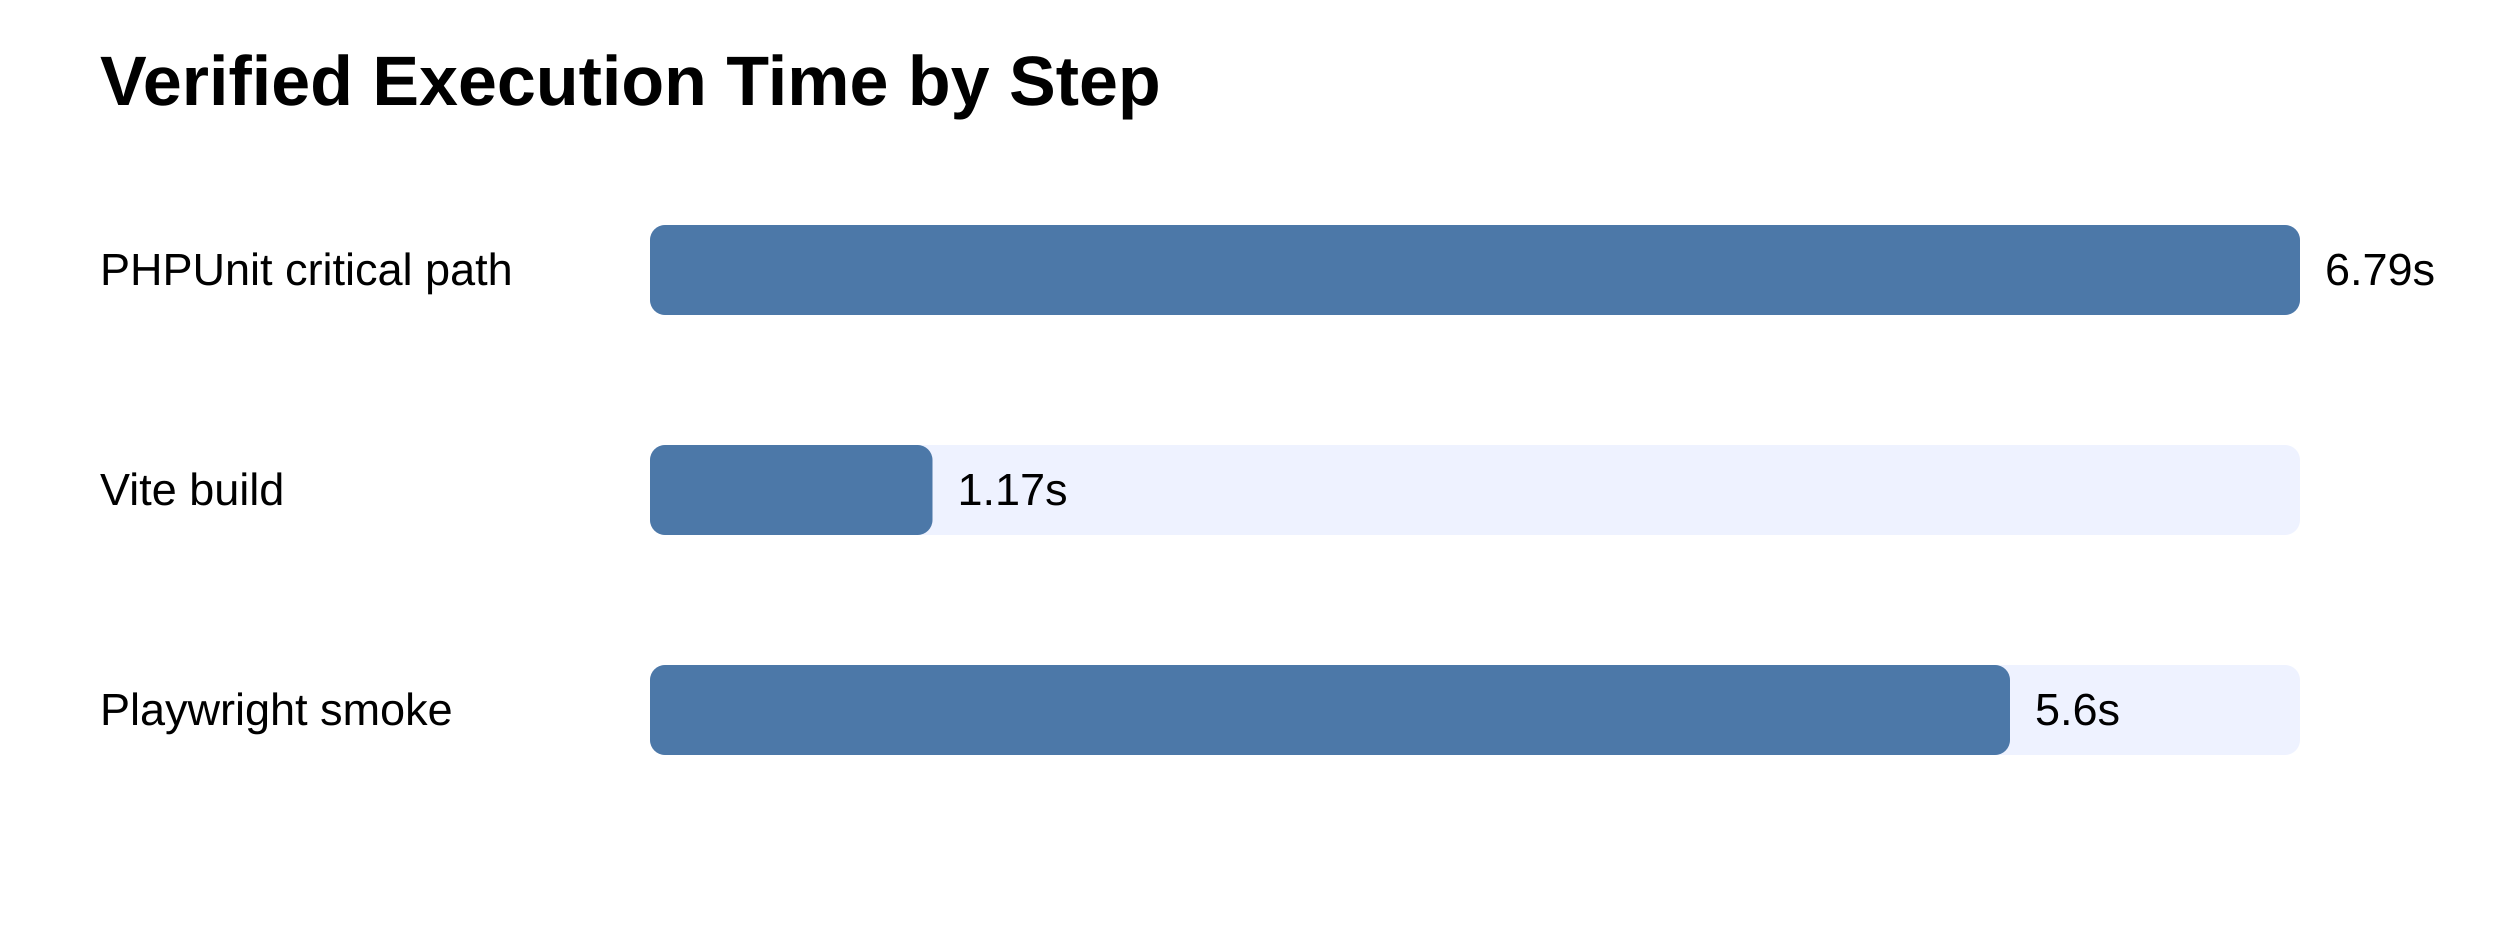
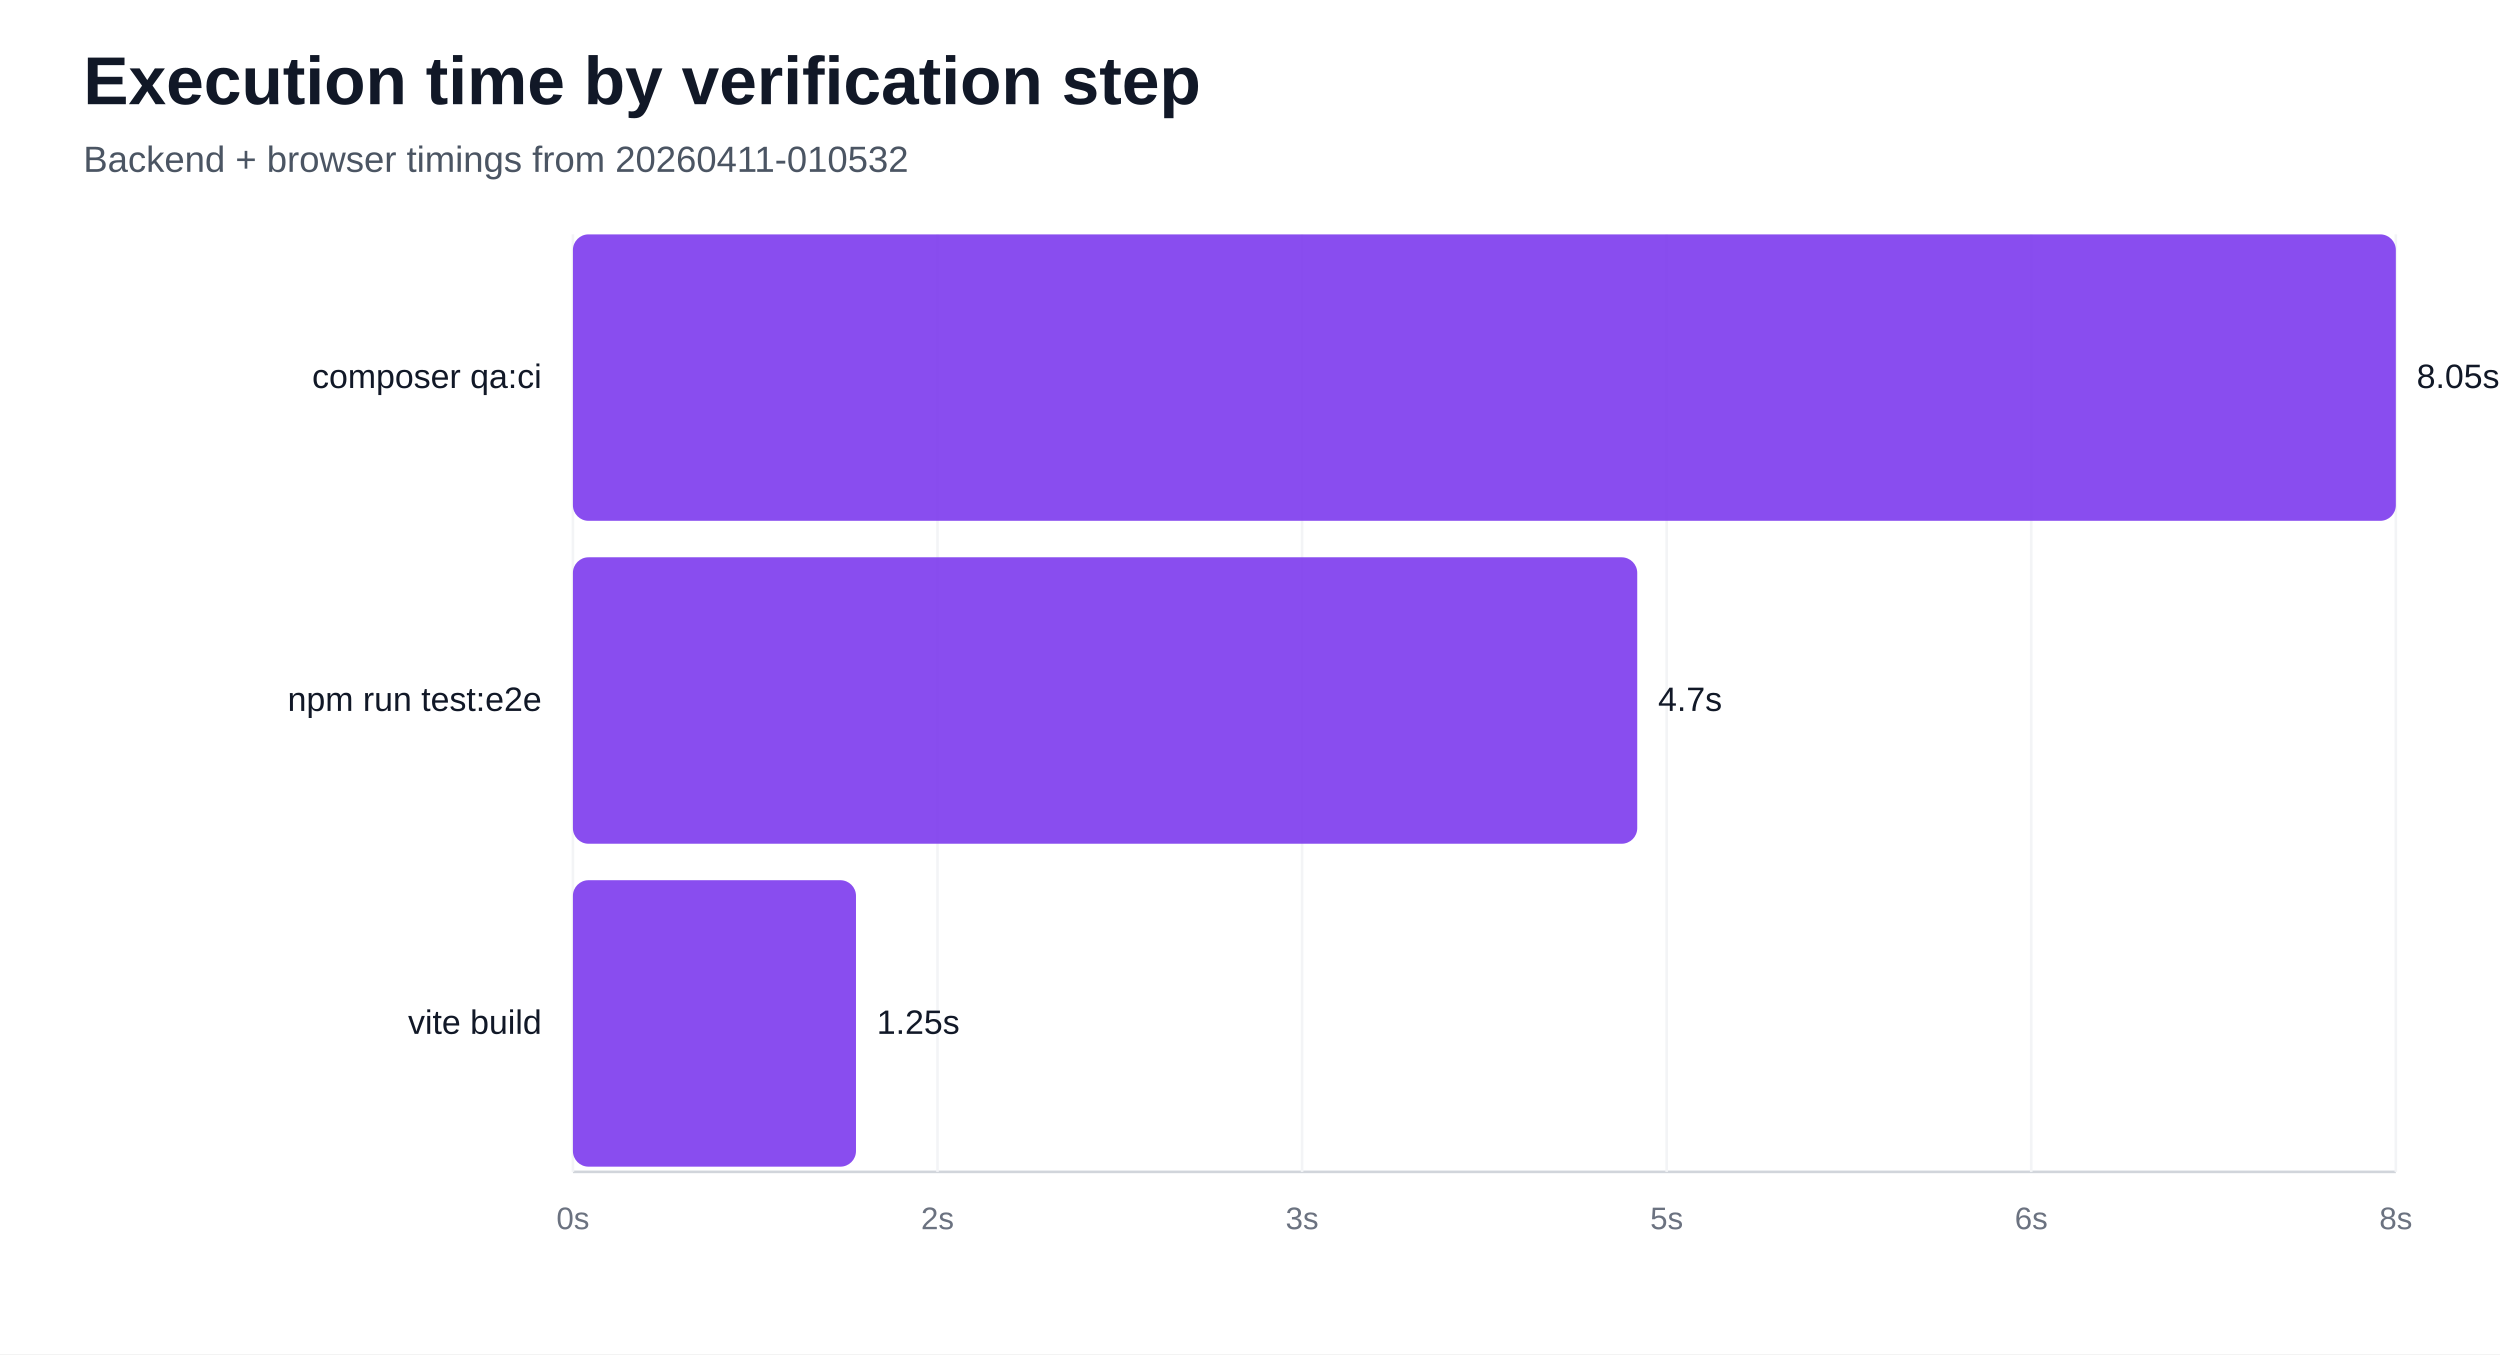
- <svg xmlns="http://www.w3.org/2000/svg" width="1000" height="374" viewBox="0 0 1000 374">
+ <svg xmlns="http://www.w3.org/2000/svg" width="960" height="520" viewBox="0 0 960 520">
  <rect width="100%" height="100%" fill="#ffffff" />
-   <text x="40" y="42" font-size="28" font-family="Arial, sans-serif" font-weight="bold">Verified Execution Time by Step</text>
-   <text x="40" y="114" font-size="18" font-family="Arial, sans-serif">PHPUnit critical path</text>
-   <rect x="260" y="90" width="660" height="36" fill="#eef2ff" rx="6" />
-   <rect x="260" y="90" width="660" height="36" fill="#4C78A8" rx="6" />
-   <text x="930" y="114" font-size="18" font-family="Arial, sans-serif">6.79s</text>
-   <text x="40" y="202" font-size="18" font-family="Arial, sans-serif">Vite build</text>
-   <rect x="260" y="178" width="660" height="36" fill="#eef2ff" rx="6" />
-   <rect x="260" y="178" width="113" height="36" fill="#4C78A8" rx="6" />
-   <text x="383" y="202" font-size="18" font-family="Arial, sans-serif">1.17s</text>
-   <text x="40" y="290" font-size="18" font-family="Arial, sans-serif">Playwright smoke</text>
-   <rect x="260" y="266" width="660" height="36" fill="#eef2ff" rx="6" />
-   <rect x="260" y="266" width="544" height="36" fill="#4C78A8" rx="6" />
-   <text x="814" y="290" font-size="18" font-family="Arial, sans-serif">5.6s</text>
+   <text x="32" y="40" font-family="Arial, Helvetica, sans-serif" font-size="26" font-weight="700" fill="#111827">Execution time by verification step</text>
+   <text x="32" y="66" font-family="Arial, Helvetica, sans-serif" font-size="14" fill="#4b5563">Backend + browser timings from 20260411-010532</text>
+   <line x1="220" y1="450" x2="920" y2="450" stroke="#d1d5db" stroke-width="1" />
+   <line x1="220.0" y1="90" x2="220.0" y2="450" stroke="#f3f4f6" stroke-width="1" />
+   <text x="220.0" y="472" text-anchor="middle" font-family="Arial, Helvetica, sans-serif" font-size="12" fill="#6b7280">0s</text>
+   <line x1="360.0" y1="90" x2="360.0" y2="450" stroke="#f3f4f6" stroke-width="1" />
+   <text x="360.0" y="472" text-anchor="middle" font-family="Arial, Helvetica, sans-serif" font-size="12" fill="#6b7280">2s</text>
+   <line x1="500.0" y1="90" x2="500.0" y2="450" stroke="#f3f4f6" stroke-width="1" />
+   <text x="500.0" y="472" text-anchor="middle" font-family="Arial, Helvetica, sans-serif" font-size="12" fill="#6b7280">3s</text>
+   <line x1="640.0" y1="90" x2="640.0" y2="450" stroke="#f3f4f6" stroke-width="1" />
+   <text x="640.0" y="472" text-anchor="middle" font-family="Arial, Helvetica, sans-serif" font-size="12" fill="#6b7280">5s</text>
+   <line x1="780.0" y1="90" x2="780.0" y2="450" stroke="#f3f4f6" stroke-width="1" />
+   <text x="780.0" y="472" text-anchor="middle" font-family="Arial, Helvetica, sans-serif" font-size="12" fill="#6b7280">6s</text>
+   <line x1="920.0" y1="90" x2="920.0" y2="450" stroke="#f3f4f6" stroke-width="1" />
+   <text x="920.0" y="472" text-anchor="middle" font-family="Arial, Helvetica, sans-serif" font-size="12" fill="#6b7280">8s</text>
+   <text x="208" y="149.0" text-anchor="end" font-family="Arial, Helvetica, sans-serif" font-size="13" fill="#111827">composer qa:ci</text>
+   <rect x="220" y="90" width="700.0" height="110" rx="6" fill="#7c3aed" opacity="0.9" />
+   <text x="928.0" y="149.0" font-family="Arial, Helvetica, sans-serif" font-size="13" fill="#111827">8.05s</text>
+   <text x="208" y="273.0" text-anchor="end" font-family="Arial, Helvetica, sans-serif" font-size="13" fill="#111827">npm run test:e2e</text>
+   <rect x="220" y="214" width="408.7" height="110" rx="6" fill="#7c3aed" opacity="0.9" />
+   <text x="636.7" y="273.0" font-family="Arial, Helvetica, sans-serif" font-size="13" fill="#111827">4.7s</text>
+   <text x="208" y="397.0" text-anchor="end" font-family="Arial, Helvetica, sans-serif" font-size="13" fill="#111827">vite build</text>
+   <rect x="220" y="338" width="108.7" height="110" rx="6" fill="#7c3aed" opacity="0.9" />
+   <text x="336.7" y="397.0" font-family="Arial, Helvetica, sans-serif" font-size="13" fill="#111827">1.25s</text>
</svg>
